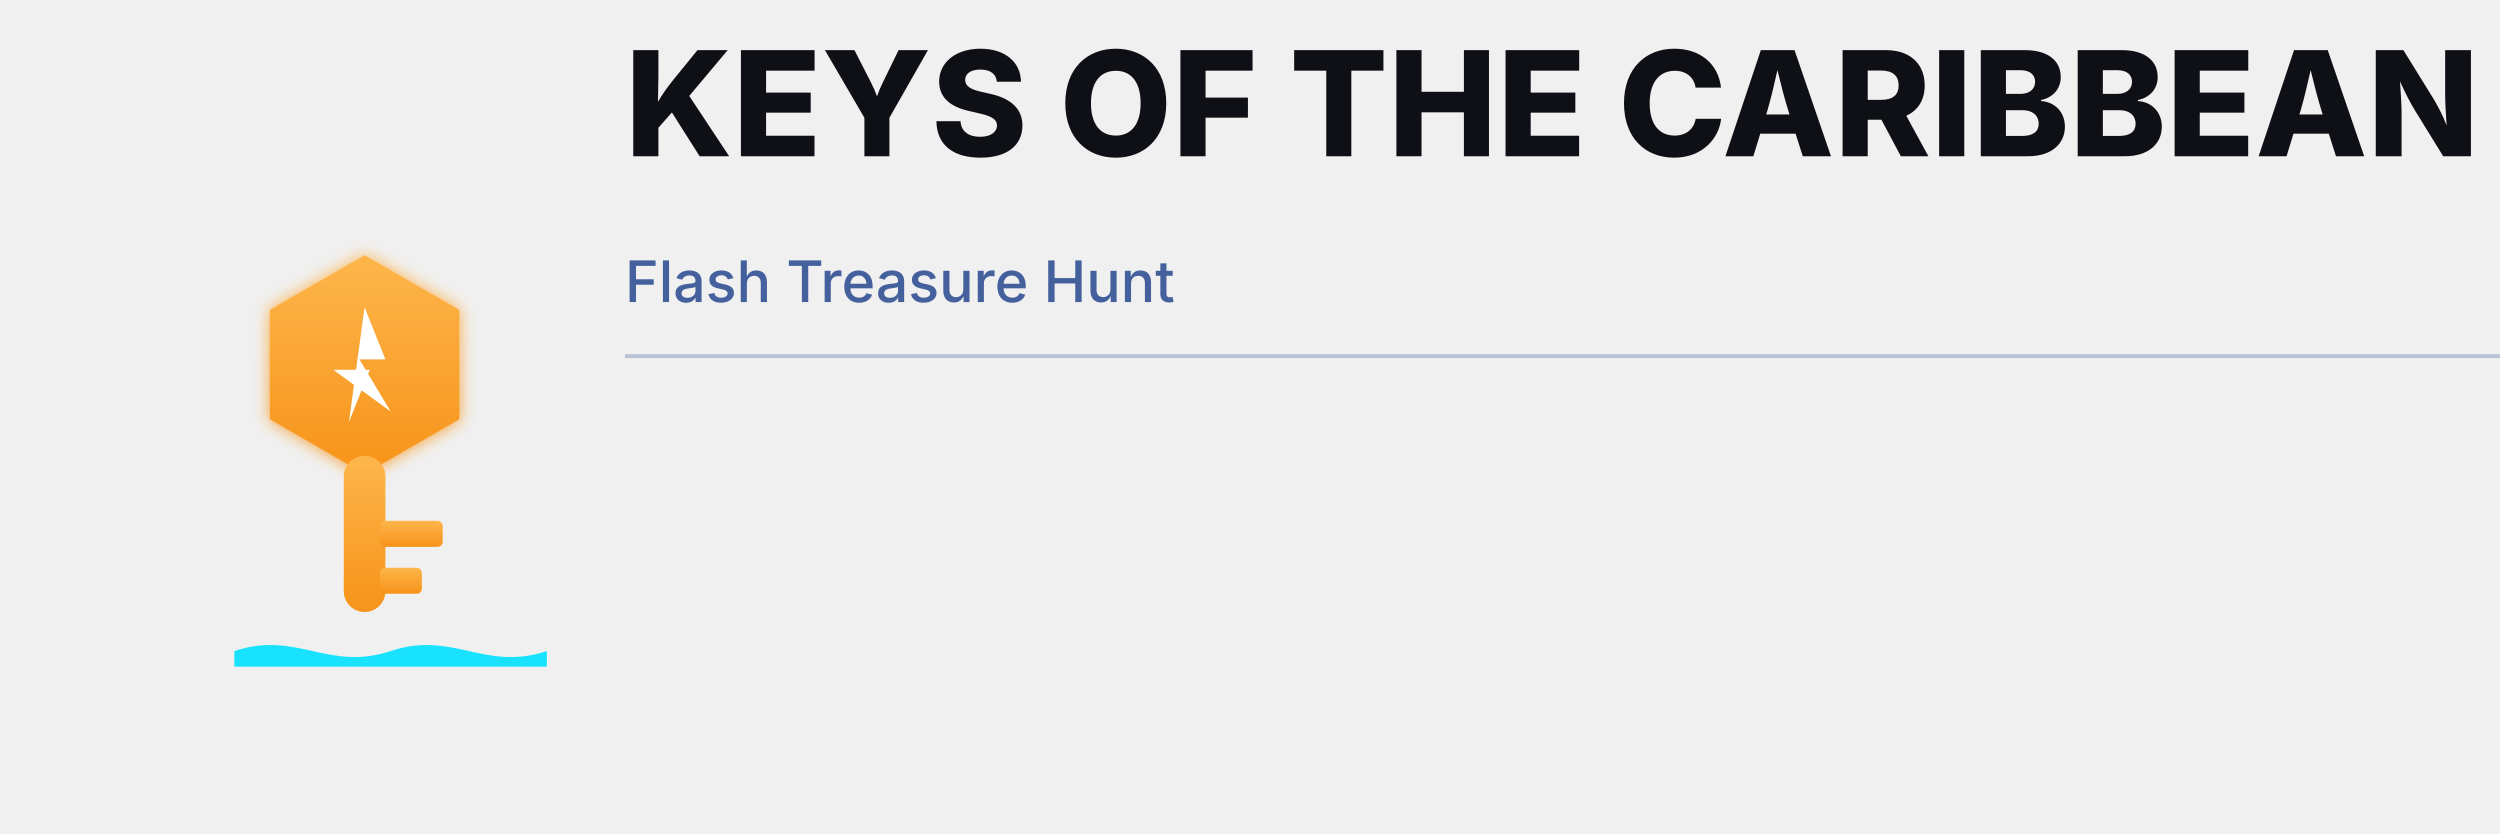
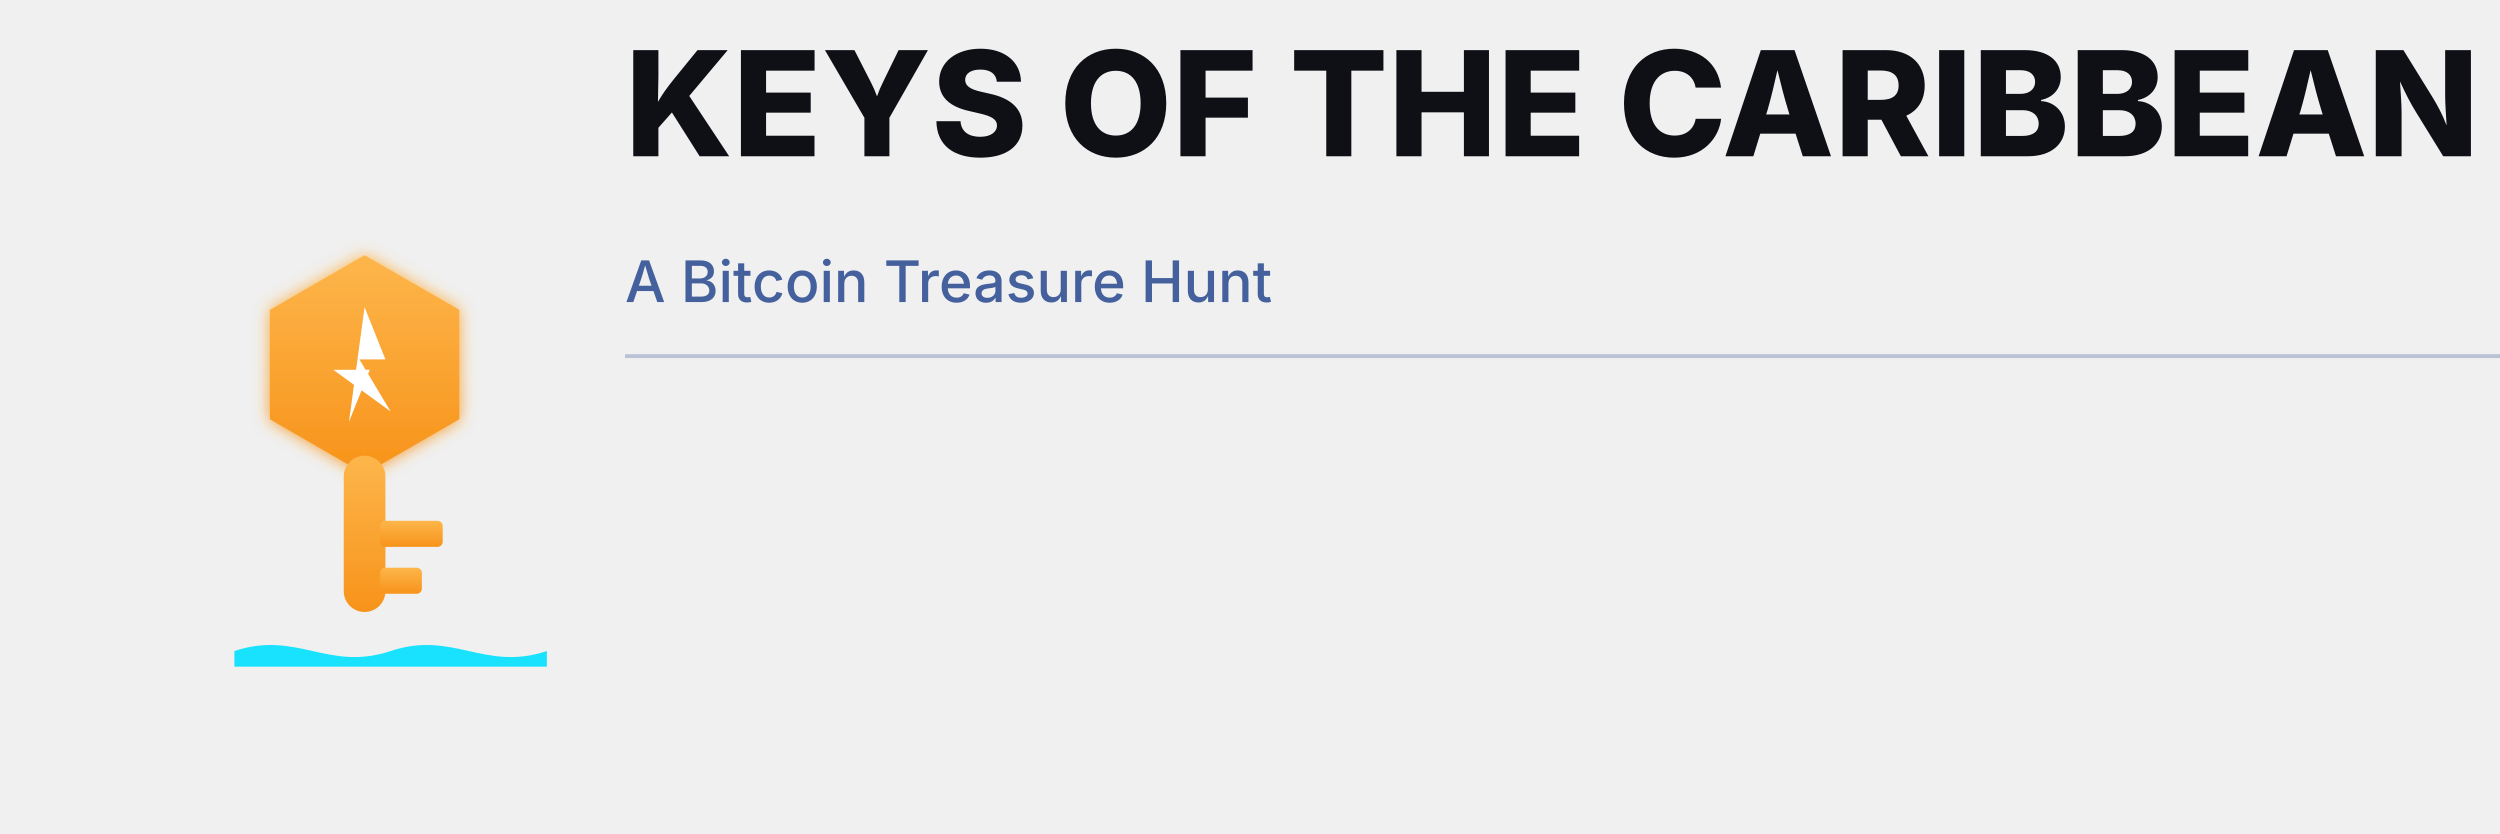
<svg xmlns="http://www.w3.org/2000/svg" width="960" height="320" viewBox="0 0 960 320" role="img" aria-label="KOTC logo">
  <defs>
    <linearGradient id="goldGrad" x1="0%" y1="0%" x2="0%" y2="100%">
      <stop offset="0%" stop-color="#FDB64B" />
      <stop offset="100%" stop-color="#F7931A" />
    </linearGradient>
    <filter id="softGlow" x="-50%" y="-50%" width="200%" height="200%">
      <feGaussianBlur stdDeviation="3" result="glow" />
      <feMerge>
        <feMergeNode in="glow" />
        <feMergeNode in="SourceGraphic" />
      </feMerge>
    </filter>
  </defs>
  <g transform="translate(20,20)">
    <polygon points="156.37,99.00 156.37,141.00 120.00,162.00 83.63,141.00 83.63,99.00 120.00,78.00" fill="url(#goldGrad)" filter="url(#softGlow)" />
    <path d="M 120.00 98.00 L 128.00 118.00 L 118.00 118.00 L 130.00 138.00 L 108.00 122.00 L 122.00 122.00 L 114.00 142.00 Z" fill="#FFFFFF" />
    <g fill="url(#goldGrad)">
      <rect x="112" y="155" width="16" height="60" rx="8" />
    </g>
    <g fill="url(#goldGrad)">
      <rect x="126" y="180" width="24" height="10" rx="2" />
      <rect x="126" y="198" width="16" height="10" rx="2" />
    </g>
    <path d="     M 70 230     C 94.0 222, 106.0 238, 130.0 230     C 154.0 222, 166.0 238, 190 230     L 190 236 L 70 236 Z     " fill="#00E0FF" opacity="0.9" />
  </g>
  <g transform="translate(240, 60)">
    <text x="0" y="0" font-family="Inter, Montserrat, Arial, sans-serif" font-size="56" font-weight="800" fill="#0E1016">KEYS OF THE CARIBBEAN</text>
-     <text x="0" y="56" font-family="Inter, Montserrat, Arial, sans-serif" font-size="22" font-weight="500" fill="#3C5A99" opacity="0.95">Flash Treasure Hunt</text>
+     <text x="0" y="56" font-family="Inter, Montserrat, Arial, sans-serif" font-size="22" font-weight="500" fill="#3C5A99" opacity="0.95">A Bitcoin Treasure Hunt</text>
    <g transform="translate(0, 90)">
      <rect x="0" y="-14" width="740" height="1.5" fill="#3C5A99" opacity="0.3" />
    </g>
  </g>
</svg>
